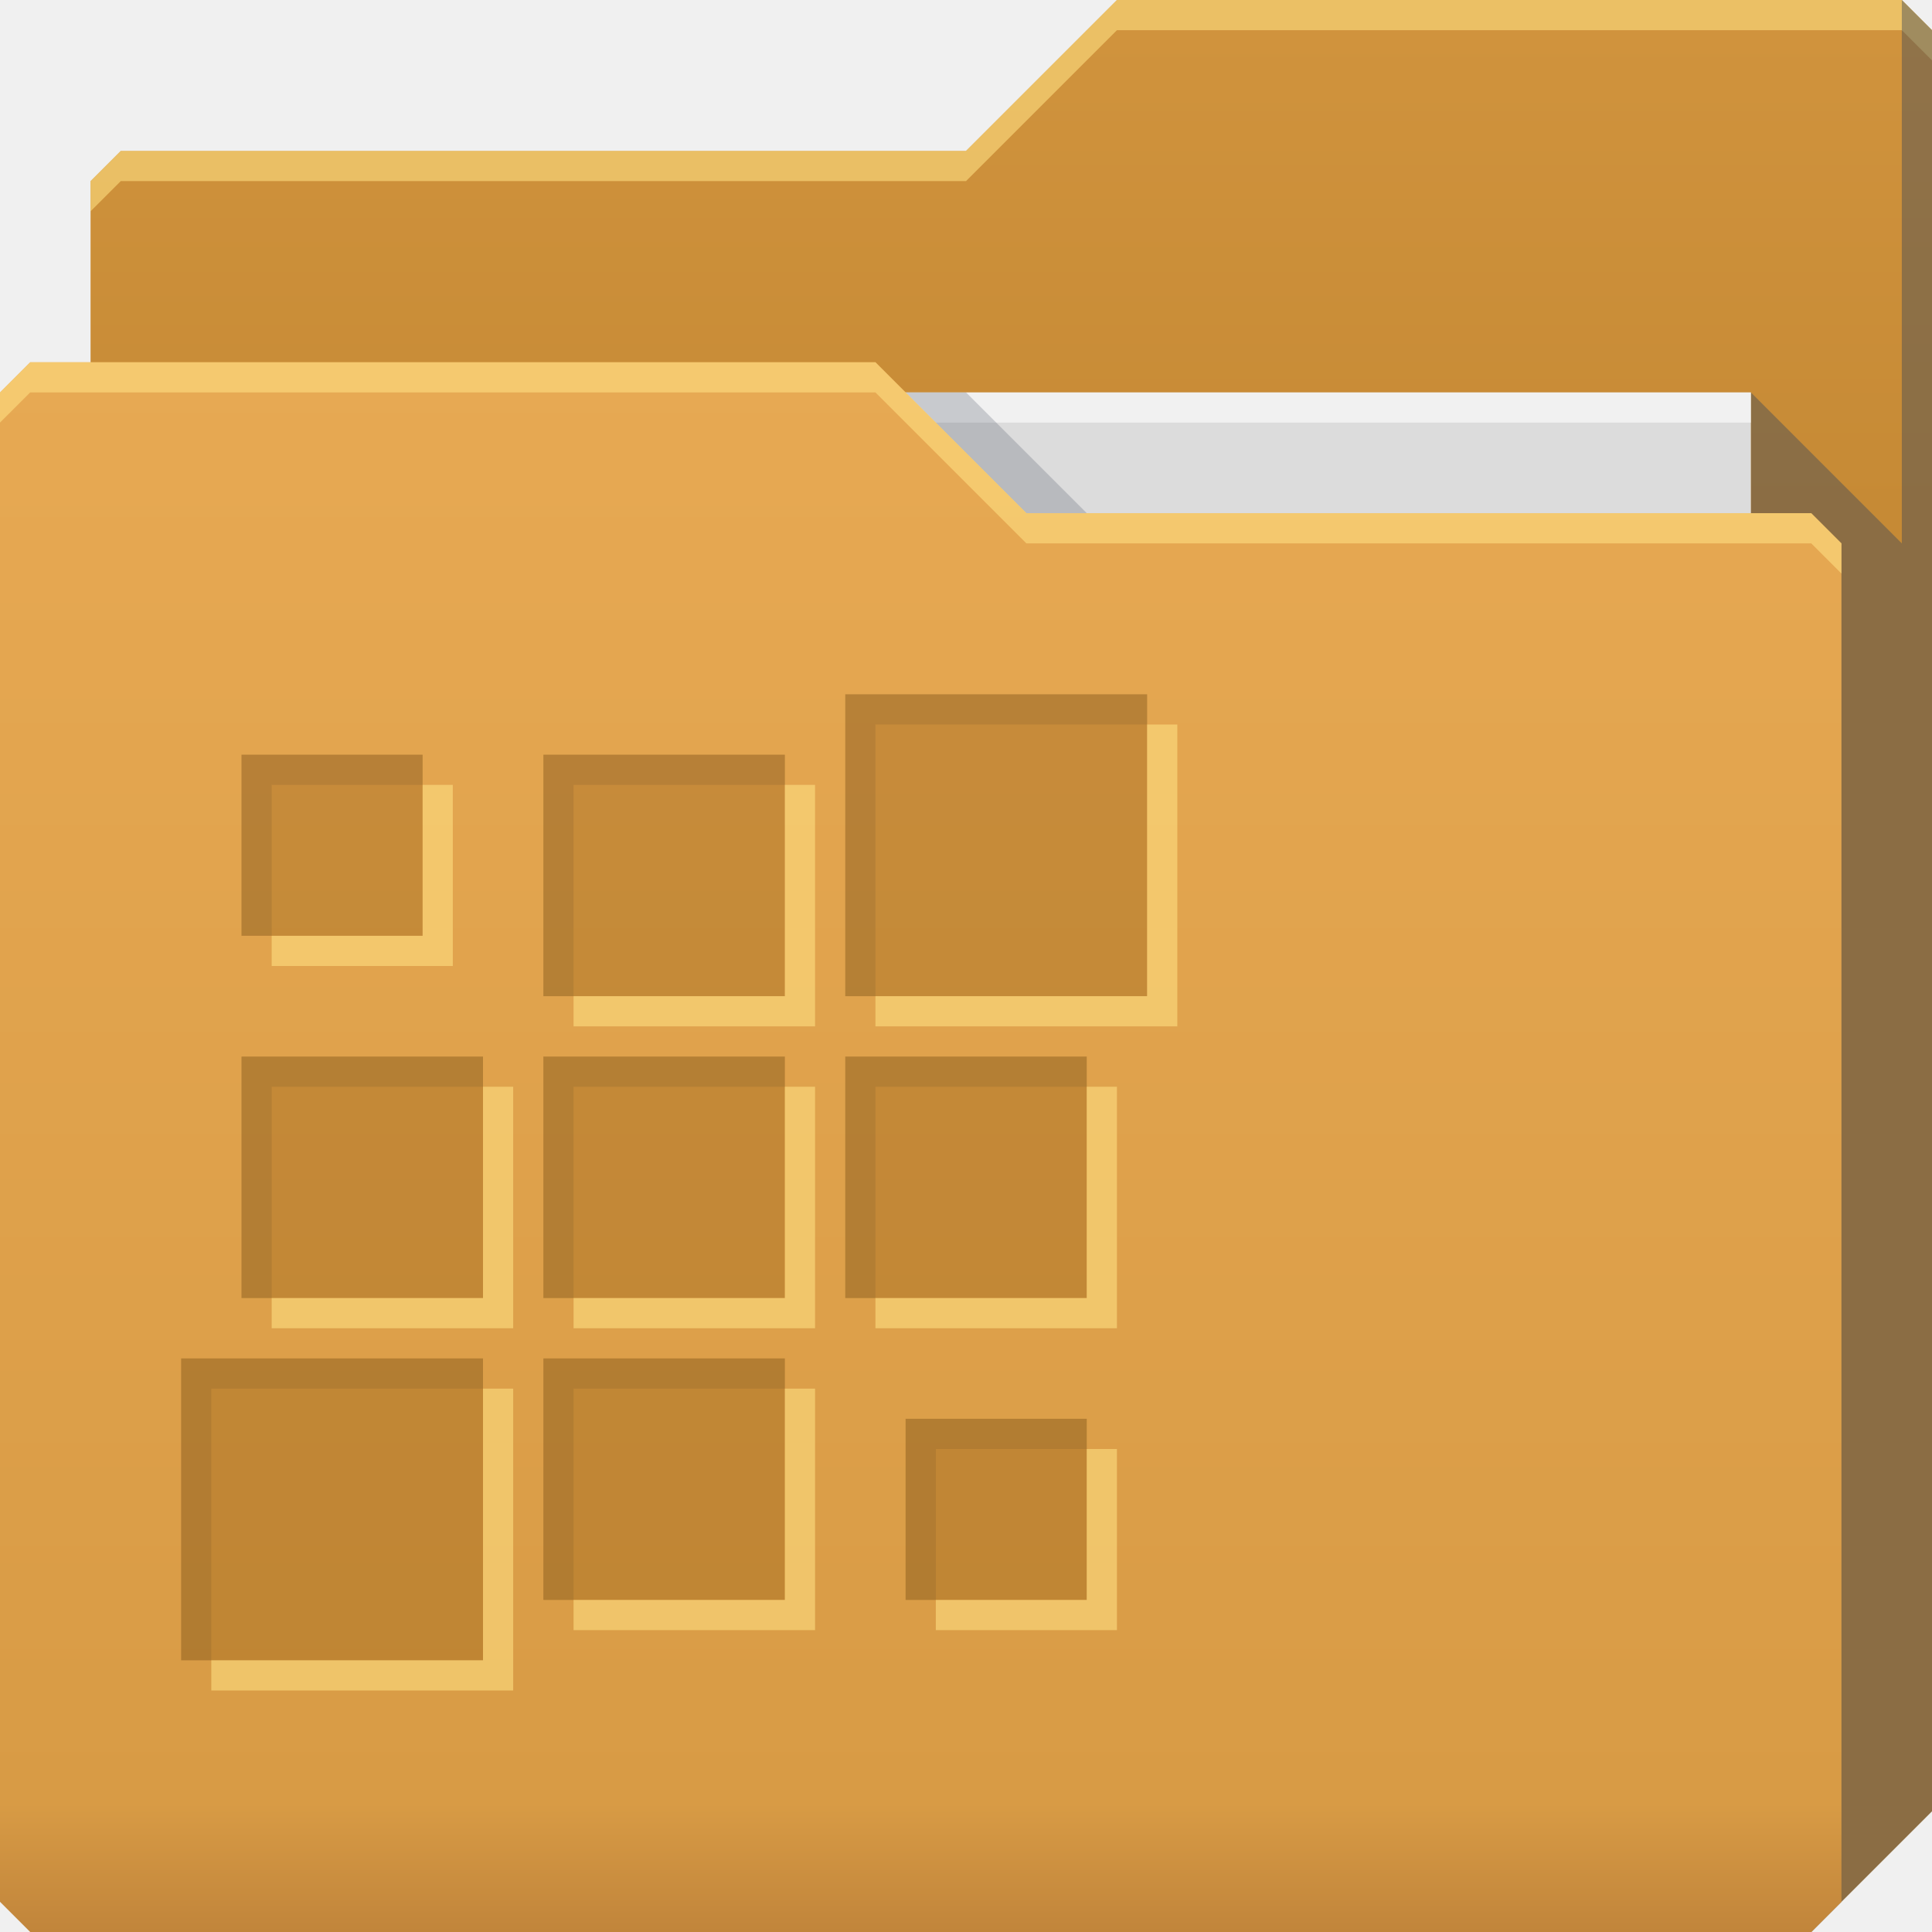
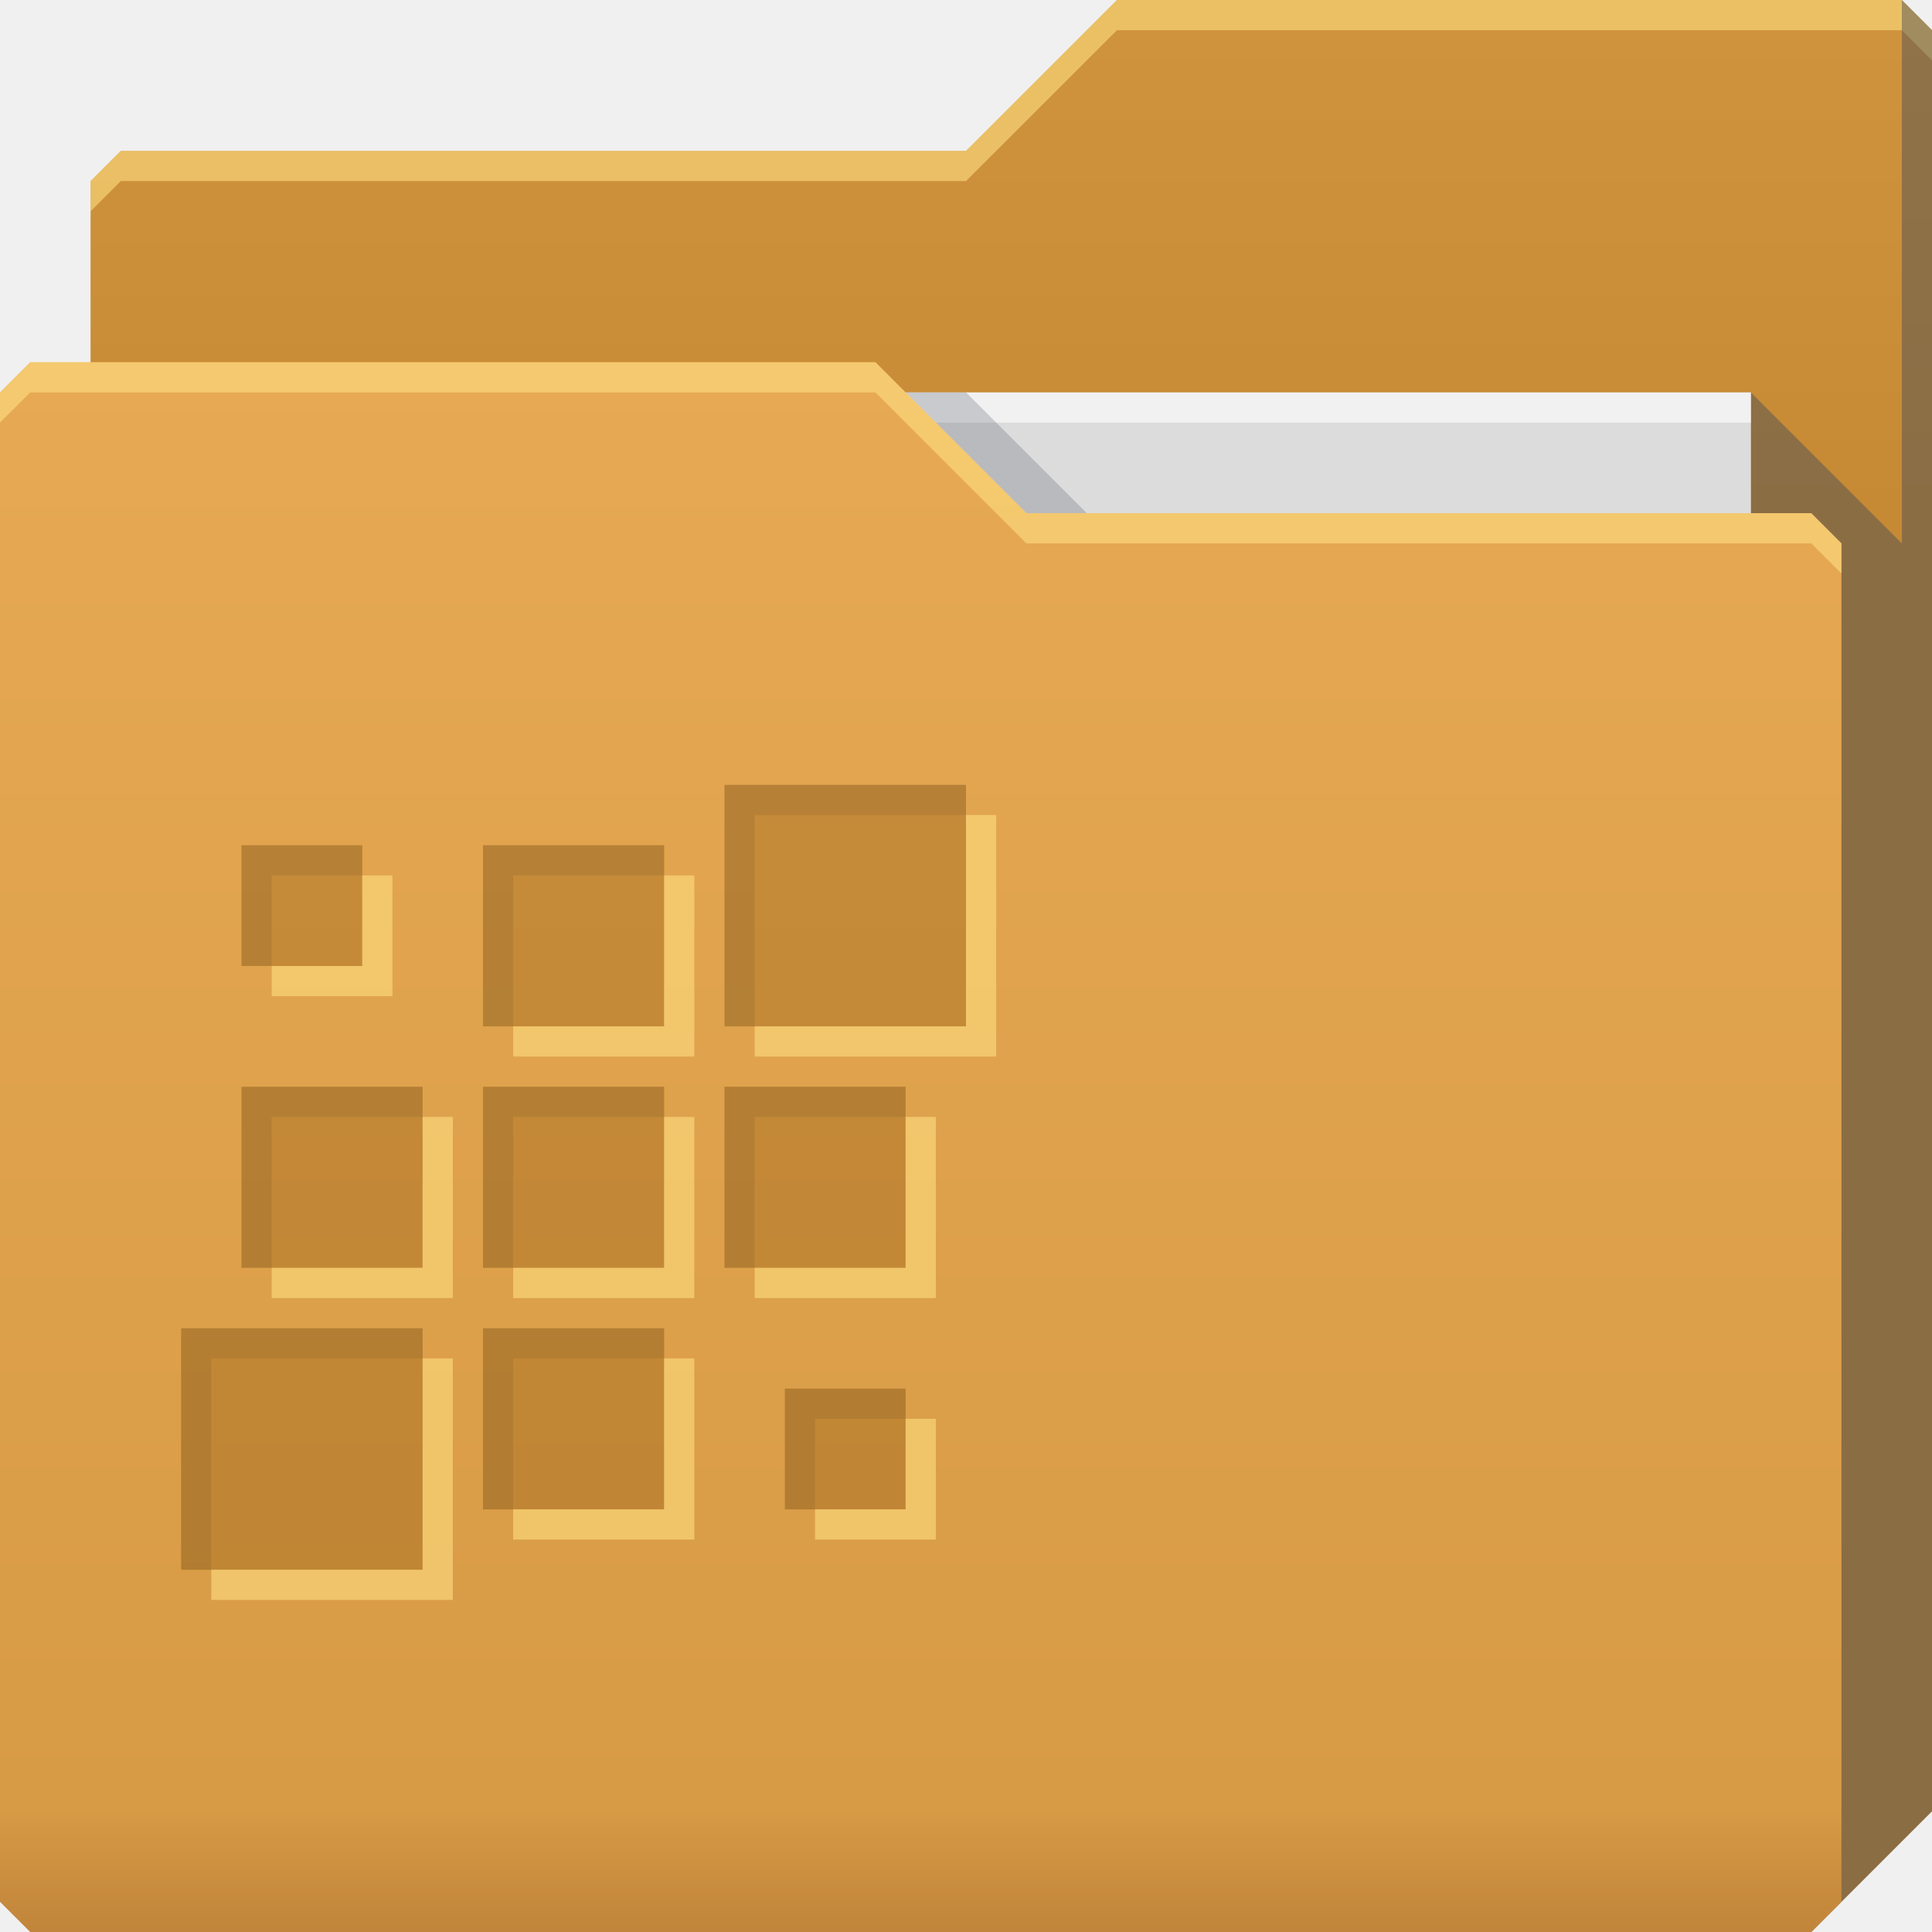
<svg xmlns="http://www.w3.org/2000/svg" xmlns:xlink="http://www.w3.org/1999/xlink" id="svg13094" height="64" width="64" version="1.1">
  <defs id="defs11">
-     <linearGradient id="linearGradient3841-4">
-       <stop style="stop-color:#a17c48;stop-opacity:1;" offset="0" id="stop3843-9" />
-       <stop style="stop-color:#be965e;stop-opacity:1;" offset="1" id="stop3845-3" />
-     </linearGradient>
-     <linearGradient xlink:href="#linearGradient3969" id="linearGradient3918-4" gradientUnits="userSpaceOnUse" x1="29.875" y1="64.082" x2="29.875" y2="12.082" />
-     <linearGradient id="linearGradient3969">
-       <stop style="stop-color:#b3915e;stop-opacity:1;" offset="0" id="stop3971" />
-       <stop id="stop3977" offset="0.082" style="stop-color:#caa36b;stop-opacity:1;" />
-       <stop style="stop-color:#d0a973;stop-opacity:1;" offset="0.49" id="stop3979" />
-       <stop id="stop3981" offset="0.511" style="stop-color:#c9a16b;stop-opacity:1;" />
-       <stop style="stop-color:#c79e65;stop-opacity:1;" offset="1" id="stop3973" />
-     </linearGradient>
-     <linearGradient y2="32.976" x2="77.278" y1="48.976" x1="77.278" gradientTransform="translate(-33.625,-31.89412)" gradientUnits="userSpaceOnUse" id="linearGradient3100" xlink:href="#linearGradient3841-4" />
    <linearGradient id="linearGradient3841-4-6">
      <stop style="stop-color:#c68a35;stop-opacity:1;" offset="0" id="stop3843-9-6" />
      <stop style="stop-color:#d0933d;stop-opacity:1;" offset="1" id="stop3845-3-4" />
    </linearGradient>
    <linearGradient xlink:href="#linearGradient3969-2" id="linearGradient3918-5" gradientUnits="userSpaceOnUse" x1="29.875" y1="64.082" x2="29.875" y2="12.082" />
    <linearGradient id="linearGradient3969-2">
      <stop style="stop-color:#c1853b;stop-opacity:1" offset="0" id="stop3971-2" />
      <stop id="stop3977-6" offset="0.082" style="stop-color:#d89b45;stop-opacity:1" />
      <stop style="stop-color:#e7a953;stop-opacity:1" offset="1" id="stop3973-3" />
    </linearGradient>
    <linearGradient y2="32.976" x2="77.278" y1="48.976" x1="77.278" gradientTransform="translate(-33.625,-31.89412)" gradientUnits="userSpaceOnUse" id="linearGradient4610" xlink:href="#linearGradient3841-4-6" />
+     <linearGradient y2="32.976" x2="77.278" y1="48.976" x1="77.278" gradientTransform="translate(-33.625,-31.89412)" gradientUnits="userSpaceOnUse" id="linearGradient4159" xlink:href="#linearGradient3841-4-7" />
+     <linearGradient id="linearGradient3841-4-7">
+       <stop style="stop-color:#cad1d4;stop-opacity:1" offset="0" id="stop3843-9-7" />
+       <stop style="stop-color:#dee3e4;stop-opacity:1" offset="1" id="stop3845-3-9" />
+     </linearGradient>
  </defs>
  <g id="g3043" transform="translate(-0.6250001,0.08228278)" />
  <g id="g3045" transform="translate(0.625,-0.082283)">
    <path style="fill:url(#linearGradient4610);fill-opacity:1;fill-rule:nonzero;stroke:none" d="m 2.375,6.082 -10e-8,58 57,-10e-7 4,-4 0,-59 -1,-1 -26,0 -5,5 -28,1e-7 z" id="path3833" />
    <path style="color:#000000;fill:#ffe083;fill-opacity:0.584;fill-rule:nonzero;stroke:none;stroke-width:1;marker:none;visibility:visible;display:inline;overflow:visible;enable-background:accumulate" d="m 36.375,0.082 -5,5 -28,0 -1,1 0,1 1,-1 28,0 5,-5 26,0 1,1 0,-1 -1,-1 -26,0 z" id="path3800" />
    <path id="path3802" d="m 57.375,13.082 0,51 2,0 4,-4 0,-59 -1,-1 0,18 z" style="fill:#3e4959;fill-opacity:0.432" />
    <path d="m 6.375,13.082 51,0 0,31 -51,0 z" id="path3920" style="fill:#dcdcdc;fill-opacity:1;fill-rule:nonzero" />
    <path id="path4253" d="m 6.375,13.082 51,0 0,1 -51,0 z" style="fill:#ffffff;fill-opacity:0.602;fill-rule:nonzero" />
    <path style="color:#000000;fill:#3e4959;fill-opacity:0.23;fill-rule:nonzero;stroke-width:1;stroke-linecap:butt;stroke-linejoin:miter;stroke-miterlimit:4;stroke-opacity:1;stroke-dasharray:none;stroke-dashoffset:0;marker:none;visibility:visible;display:inline;overflow:visible;enable-background:accumulate" d="m 29.375,13.082 4,4 2,0 -4,-4 z" id="path3982" />
    <path id="path3916" d="m -0.625,13.082 0,50 1,1 59,0 1,-1 0,-45 -1,-1 -26,1e-6 -5,-5 -28,-10e-7 z" style="fill:url(#linearGradient3918-5);fill-opacity:1;fill-rule:nonzero" />
    <path style="color:#000000;fill:#ffe083;fill-opacity:0.584;fill-rule:nonzero;stroke:none;stroke-width:1;marker:none;visibility:visible;display:inline;overflow:visible;enable-background:accumulate" d="m 0.375,12.082 -1,1 0,1 1,-1 28,0 5,5 26,0 1,1 0,-1 -1,-1 -26,0 -5,-5 -28,0 z" id="path3046" />
-     <path style="color:#000000;fill:#7a4800;fill-opacity:0.272;fill-rule:nonzero;stroke:none;stroke-width:1;marker:none;visibility:visible;display:inline;overflow:visible;enable-background:accumulate" d="m 27.375,23.082 0,10 10,0 0,-10 -10,0 z m -20,2 0,6 6,0 0,-6 -6,0 z m 10,0 0,8 8,0 0,-8 -8,0 z m -10,10 0,8 8,0 0,-8 -8,0 z m 10,0 0,8 8,0 0,-8 -8,0 z m 10,0 0,8 8,0 0,-8 -8,0 z m -22,10 0,10 10,0 0,-10 -10,0 z m 12,0 0,8 8,0 0,-8 -8,0 z m 12,2 0,6 6,0 0,-6 -6,0 z" id="path3047" />
-     <path style="color:#000000;fill:#181818;fill-opacity:0.092;fill-rule:nonzero;stroke:none;stroke-width:1;marker:none;visibility:visible;display:inline;overflow:visible;enable-background:accumulate" d="m 27.375,23.082 0,10 1,0 0,-9 9,0 0,-1 -10,0 z m -20,2 0,6 1,0 0,-5 5,0 0,-1 -6,0 z m 10,0 0,8 1,0 0,-7 7,0 0,-1 -8,0 z m -10,10 0,8 1,0 0,-7 7,0 0,-1 -8,0 z m 10,0 0,8 1,0 0,-7 7,0 0,-1 -8,0 z m 10,0 0,8 1,0 0,-7 7,0 0,-1 -8,0 z m -22,10 0,10 1,0 0,-9 9,0 0,-1 -10,0 z m 12,0 0,8 1,0 0,-7 7,0 0,-1 -8,0 z m 12,2 0,6 1,0 0,-5 5,0 0,-1 -6,0 z" id="path3097" />
-     <path style="color:#000000;fill:#ffe083;fill-opacity:0.584;fill-rule:nonzero;stroke:none;stroke-width:1;marker:none;visibility:visible;display:inline;overflow:visible;enable-background:accumulate;stroke-linecap:butt;stroke-linejoin:miter;stroke-miterlimit:4;stroke-opacity:1;stroke-dasharray:none;stroke-dashoffset:0" d="M 38 24 L 38 33 L 29 33 L 29 34 L 39 34 L 39 24 L 38 24 z M 14 26 L 14 31 L 9 31 L 9 32 L 15 32 L 15 26 L 14 26 z M 26 26 L 26 33 L 19 33 L 19 34 L 27 34 L 27 26 L 26 26 z M 16 36 L 16 43 L 9 43 L 9 44 L 17 44 L 17 36 L 16 36 z M 26 36 L 26 43 L 19 43 L 19 44 L 27 44 L 27 36 L 26 36 z M 36 36 L 36 43 L 29 43 L 29 44 L 37 44 L 37 36 L 36 36 z M 16 46 L 16 55 L 7 55 L 7 56 L 17 56 L 17 46 L 16 46 z M 26 46 L 26 53 L 19 53 L 19 54 L 27 54 L 27 46 L 26 46 z M 36 48 L 36 53 L 31 53 L 31 54 L 37 54 L 37 48 L 36 48 z " transform="translate(-0.625,0.082283)" id="rect3783" />
+     <path style="color:#000000;fill:#7a4800;fill-opacity:0.272;fill-rule:nonzero;stroke:none;stroke-width:1;marker:none;visibility:visible;display:inline;overflow:visible;enable-background:accumulate" d="m 23.375,26.082 0,8 8,0 0,-8 z m -16,2 0,4 4,0 0,-4 z m 8,0 0,6 6,0 0,-6 z m -8,8 0,6 6,0 0,-6 z m 8,0 0,6 6,0 0,-6 z m 8,0 0,6 6,0 0,-6 z m -18,8 0,8 8,-4e-6 0,-8 z m 10,0 0,6 6,0 0,-6 z m 10,2 0,4 4,0 0,-4 z" id="path3068" />
+     <path style="color:#000000;fill:#181818;fill-opacity:0.092;fill-rule:nonzero;stroke:none;stroke-width:1;marker:none;visibility:visible;display:inline;overflow:visible;enable-background:accumulate" d="m 23.375,26.082 0,8 1,0 0,-7 7,0 0,-1 -8,0 z m -16,2 0,4 1,0 0,-3 3,0 0,-1 -4,0 z m 8,0 0,6 1,0 0,-5 5,0 0,-1 -6,0 z m -8,8 0,6 1,0 0,-5 5,0 0,-1 -6,0 z m 8,0 0,6 1,0 0,-5 5,0 0,-1 -6,0 z m 8,0 0,6 1,0 0,-5 5,0 0,-1 -6,0 z m -18,8 0,8 1,0 0,-7 7,0 0,-1 -8,0 z m 10,0 0,6 1,0 0,-5 5,0 0,-1 -6,0 z m 10,2 0,4 1,0 0,-3 3,0 0,-1 -4,0 z" id="path3868" />
+     <path style="color:#000000;fill:#ffe083;fill-opacity:0.584;fill-rule:nonzero;stroke:none;stroke-width:1;marker:none;visibility:visible;display:inline;overflow:visible;enable-background:accumulate" d="m 31.375,27.082 0,7 -7,0 0,1 8,0 0,-8 z m -20,2 0,3 -3,0 0,1 4,0 0,-4 z m 10,0 0,5 -5,0 0,1 6,0 0,-6 z m -8,8 0,5 -5,0 0,1 6,0 0,-6 z m 8,0 0,5 -5,0 0,1 6,0 0,-6 z m 8,0 0,5 -5,0 0,1 6,0 0,-6 z m -16,8 0,7 -7,0 0,1 8,0 0,-8 z m 8,0 0,5 -5,0 0,1 6,0 0,-6 z m 8,2 0,3 -3,0 0,1 4,0 0,-4 z" id="path3030" />
  </g>
</svg>
